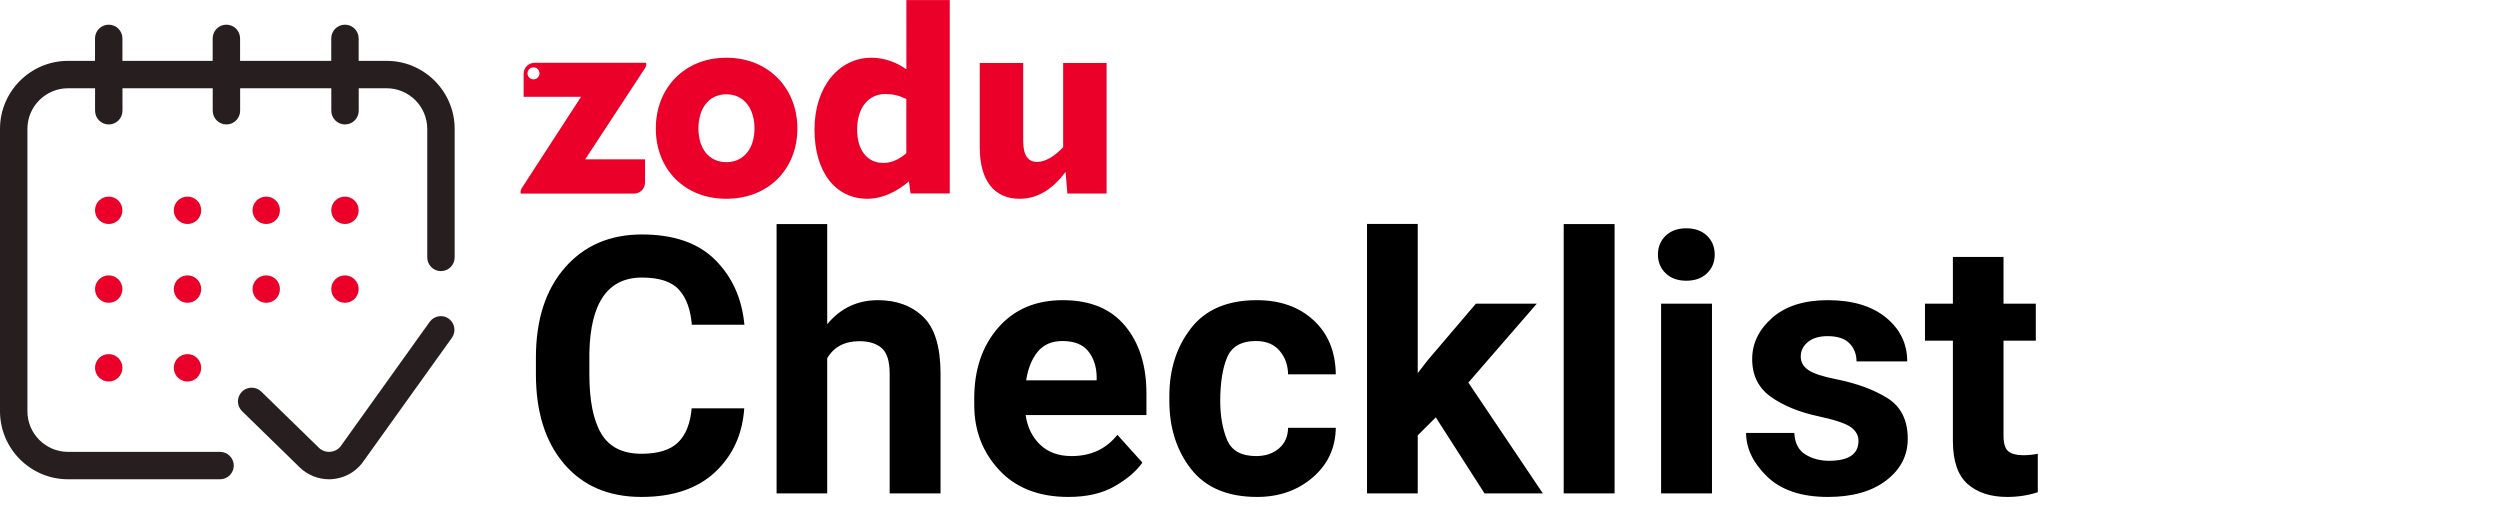
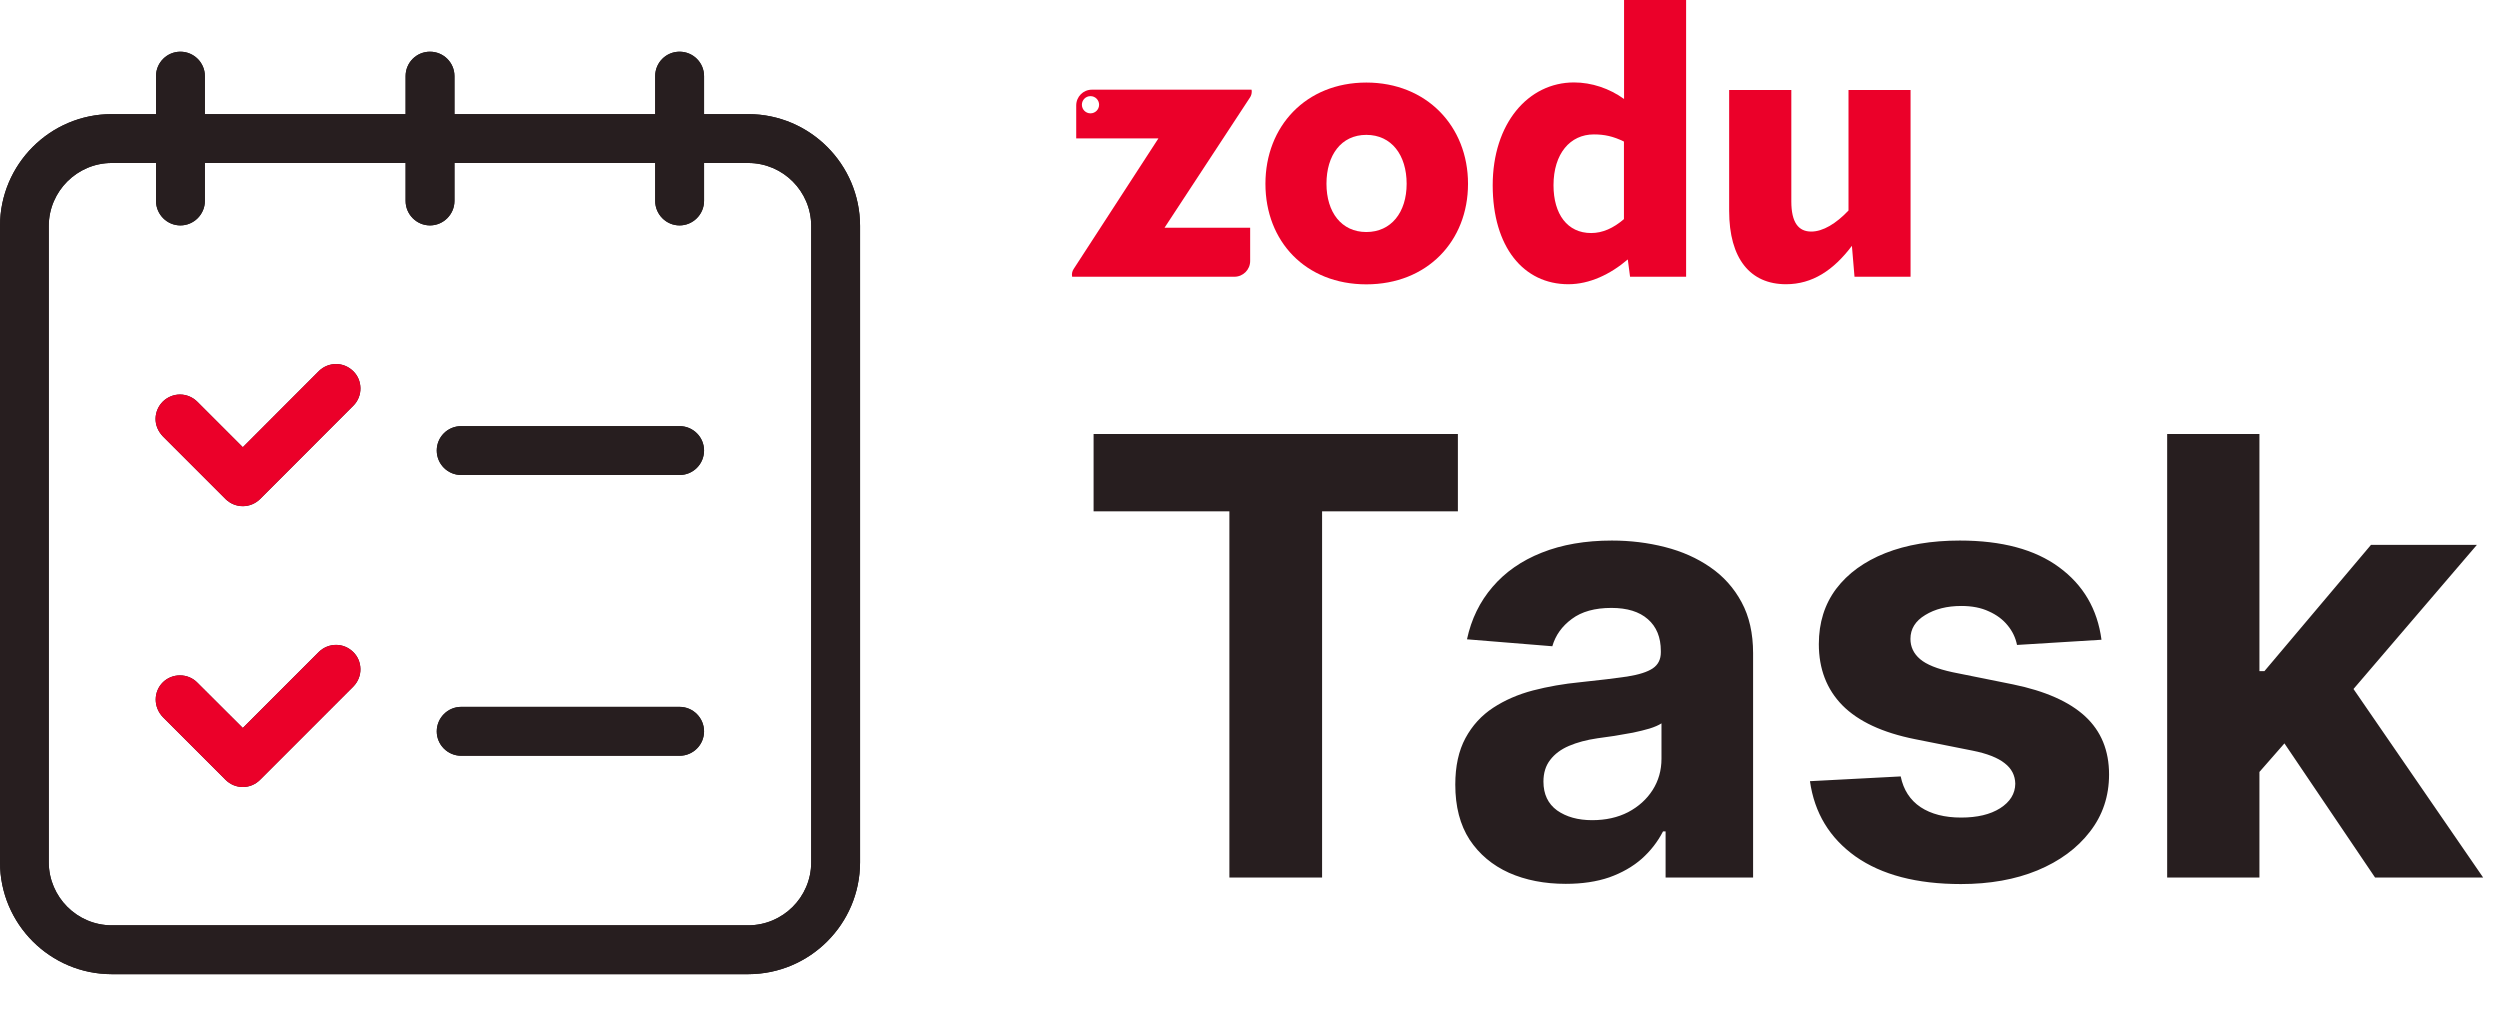
- <svg xmlns="http://www.w3.org/2000/svg" width="456" height="92" viewBox="0 0 456 92" fill="none">
-   <g transform="translate(0 4.50)">
-     <path d="M70.51 6.6H65.42V2.5C65.42 1.12 64.3 0 62.92 0C61.54 0 60.42 1.12 60.42 2.5V6.6H43.79V2.5C43.79 1.12 42.67 0 41.29 0C39.91 0 38.79 1.12 38.79 2.5V6.6H22.33V2.5C22.33 1.12 21.21 0 19.83 0C18.45 0 17.33 1.12 17.33 2.5V6.6H12.4C5.57 6.6 0 12.17 0 19.01V70.51C0 77.35 5.57 82.92 12.41 82.92H40.14C41.52 82.92 42.64 81.8 42.64 80.42C42.64 79.04 41.52 77.92 40.14 77.92H12.41C8.33 77.92 5 74.6 5 70.51V19.01C5 14.93 8.32 11.6 12.41 11.6H17.34V15.7C17.34 17.08 18.46 18.2 19.84 18.2C21.22 18.2 22.34 17.08 22.34 15.7V11.6H38.8V15.7C38.8 17.08 39.92 18.2 41.3 18.2C42.68 18.2 43.8 17.08 43.8 15.7V11.6H60.43V15.7C60.43 17.08 61.55 18.2 62.93 18.2C64.31 18.2 65.43 17.08 65.43 15.7V11.6H70.52C74.6 11.6 77.93 14.92 77.93 19.01V42.45C77.93 43.83 79.05 44.95 80.43 44.95C81.81 44.95 82.93 43.83 82.93 42.45V19.01C82.93 12.17 77.36 6.6 70.52 6.6H70.51Z" fill="#271E1F" />
-     <path d="M19.83 36.36C21.211 36.36 22.33 35.241 22.33 33.86C22.33 32.479 21.211 31.36 19.83 31.36C18.449 31.36 17.33 32.479 17.33 33.86C17.33 35.241 18.449 36.36 19.83 36.36Z" fill="#EB0029" />
-     <path d="M48.56 36.36C49.941 36.36 51.06 35.241 51.06 33.86C51.06 32.479 49.941 31.36 48.56 31.36C47.179 31.36 46.06 32.479 46.06 33.86C46.06 35.241 47.179 36.36 48.56 36.36Z" fill="#EB0029" />
-     <path d="M62.92 36.36C64.301 36.36 65.42 35.241 65.42 33.86C65.42 32.479 64.301 31.36 62.92 31.36C61.539 31.36 60.42 32.479 60.42 33.86C60.42 35.241 61.539 36.36 62.92 36.36Z" fill="#EB0029" />
-     <path d="M19.83 50.73C21.211 50.73 22.33 49.611 22.33 48.23C22.33 46.849 21.211 45.73 19.83 45.73C18.449 45.73 17.33 46.849 17.33 48.23C17.33 49.611 18.449 50.73 19.83 50.73Z" fill="#EB0029" />
-     <path d="M19.83 65.09C21.211 65.09 22.33 63.971 22.33 62.59C22.33 61.209 21.211 60.09 19.83 60.09C18.449 60.09 17.33 61.209 17.33 62.59C17.33 63.971 18.449 65.09 19.83 65.09Z" fill="#EB0029" />
-     <path d="M34.2 36.36C35.581 36.36 36.7 35.241 36.7 33.86C36.7 32.479 35.581 31.36 34.2 31.36C32.819 31.36 31.7 32.479 31.7 33.86C31.7 35.241 32.819 36.36 34.2 36.36Z" fill="#EB0029" />
-     <path d="M34.2 50.73C35.581 50.73 36.7 49.611 36.7 48.23C36.7 46.849 35.581 45.73 34.2 45.73C32.819 45.73 31.7 46.849 31.7 48.23C31.7 49.611 32.819 50.73 34.2 50.73Z" fill="#EB0029" />
-     <path d="M34.2 65.09C35.581 65.09 36.7 63.971 36.7 62.59C36.7 61.209 35.581 60.09 34.2 60.09C32.819 60.09 31.7 61.209 31.7 62.59C31.7 63.971 32.819 65.09 34.2 65.09Z" fill="#EB0029" />
-     <path d="M48.56 50.73C49.941 50.73 51.06 49.611 51.06 48.23C51.06 46.849 49.941 45.73 48.56 45.73C47.179 45.73 46.06 46.849 46.06 48.23C46.06 49.611 47.179 50.73 48.56 50.73Z" fill="#EB0029" />
-     <path d="M62.92 50.73C64.301 50.73 65.42 49.611 65.42 48.23C65.42 46.849 64.301 45.73 62.92 45.73C61.539 45.73 60.42 46.849 60.42 48.23C60.42 49.611 61.539 50.73 62.92 50.73Z" fill="#EB0029" />
-     <path d="M81.866 53.624C80.746 52.824 79.186 53.084 78.376 54.204L62.085 76.961C61.615 77.531 60.945 77.861 60.205 77.911C59.455 77.961 58.725 77.701 58.195 77.201L47.655 66.922C46.665 65.962 45.085 65.972 44.115 66.962C43.145 67.952 43.165 69.532 44.155 70.502L54.715 80.8C56.145 82.16 58.055 82.92 60.015 82.92C60.185 82.92 60.355 82.92 60.525 82.9C62.665 82.76 64.665 81.72 66.005 80.04C66.035 80 66.065 79.97 66.085 79.93L82.426 57.114C83.226 55.994 82.966 54.434 81.846 53.624H81.866Z" fill="#271E1F" />
-   </g>
-   <g transform="translate(94.9 0) scale(1.6) translate(-94.9 -5.1)">
-     <path d="M109.12 12.871C109.21 12.735 109.26 12.577 109.26 12.414C109.26 12.364 109.256 12.31 109.247 12.26H96.528C95.841 12.26 95.28 12.821 95.28 13.509V16.135H101.827L95.067 26.554C94.949 26.735 94.904 26.957 94.945 27.17H107.871C108.559 27.17 109.12 26.609 109.12 25.921V23.264H102.302L109.115 12.876L109.12 12.871ZM96.406 14.148C96.031 14.148 95.723 13.84 95.723 13.464C95.723 13.088 96.026 12.78 96.406 12.78C96.786 12.78 97.089 13.088 97.089 13.464C97.089 13.84 96.786 14.148 96.406 14.148Z" fill="#EB0029" />
-     <path d="M110.35 19.749C110.35 15.16 113.59 11.68 118.391 11.68C123.192 11.68 126.49 15.16 126.49 19.749C126.49 24.338 123.219 27.76 118.391 27.76C113.563 27.76 110.35 24.338 110.35 19.749ZM121.599 19.749C121.599 17.468 120.4 15.848 118.391 15.848C116.382 15.848 115.21 17.468 115.21 19.749C115.21 22.03 116.409 23.587 118.391 23.587C120.373 23.587 121.599 22.026 121.599 19.749Z" fill="#EB0029" />
-     <path d="M138.909 5.11H143.86V27.158H139.388L139.207 25.778C137.795 26.977 136.148 27.76 134.469 27.76C130.898 27.76 128.44 24.791 128.44 19.872C128.44 14.953 131.26 11.681 134.921 11.681C136.333 11.681 137.741 12.161 138.913 13.002V5.11H138.909ZM136.297 23.678C137.198 23.678 138.067 23.289 138.909 22.569V16.387C138.04 15.967 137.347 15.817 136.51 15.817C134.618 15.817 133.301 17.347 133.301 19.868C133.301 22.176 134.41 23.678 136.302 23.678H136.297Z" fill="#EB0029" />
-     <path d="M156.789 12.28H161.74V27.163H157.269L157.061 24.7C155.59 26.651 153.911 27.76 151.811 27.76C148.959 27.76 147.28 25.719 147.28 21.907V12.28H152.232V21.161C152.232 22.84 152.802 23.56 153.82 23.56C154.748 23.56 155.802 22.93 156.789 21.88V12.28Z" fill="#EB0029" />
-   </g>
-   <g transform="translate(0 13.52)">
-     <text x="95" y="76.48" font-family="'Segoe UI', Roboto, Arial, sans-serif" font-size="65.5" font-weight="700" fill="black" letter-spacing="0.4">Checklist</text>
-   </g>
+ <svg xmlns="http://www.w3.org/2000/svg" width="236" height="97" viewBox="0 0 236 97" fill="none">
+   <path d="M70.651 10.772H66.463V7.181C66.463 5.913 65.429 4.88 64.151 4.88C62.872 4.88 61.849 5.913 61.849 7.181V10.772H42.902V7.181C42.902 5.913 41.868 4.88 40.59 4.88C39.311 4.88 38.288 5.913 38.288 7.181V10.772H19.341V7.181C19.341 5.913 18.297 4.88 17.029 4.88C15.761 4.88 14.727 5.913 14.727 7.181V10.772H10.528C4.731 10.783 0.011 15.504 0 21.311V81.423C0.011 87.231 4.731 91.952 10.528 91.962H70.651C76.448 91.952 81.179 87.231 81.19 81.423V21.311C81.179 15.504 76.448 10.783 70.651 10.772ZM76.576 81.434C76.565 84.684 73.912 87.338 70.651 87.348H10.528C7.278 87.338 4.625 84.684 4.604 81.423V21.301C4.625 18.051 7.278 15.397 10.528 15.387H14.727V18.967C14.727 20.235 15.761 21.279 17.029 21.279C18.297 21.279 19.341 20.235 19.341 18.967V15.387H38.288V18.967C38.288 20.235 39.322 21.279 40.59 21.279C41.858 21.279 42.902 20.235 42.902 18.967V15.387H61.849V18.967C61.849 20.235 62.883 21.279 64.151 21.279C65.419 21.279 66.463 20.235 66.463 18.967V15.387H70.651C73.912 15.397 76.565 18.051 76.576 21.311V81.434Z" fill="#271E1F" />
+   <path d="M70.651 10.772H66.463V7.181C66.463 5.913 65.429 4.88 64.151 4.88C62.872 4.88 61.849 5.913 61.849 7.181V10.772H42.902V7.181C42.902 5.913 41.868 4.88 40.59 4.88C39.311 4.88 38.288 5.913 38.288 7.181V10.772H19.341V7.181C19.341 5.913 18.297 4.88 17.029 4.88C15.761 4.88 14.727 5.913 14.727 7.181V10.772H10.528C4.731 10.783 0.011 15.504 0 21.311V81.423C0.011 87.231 4.731 91.952 10.528 91.962H70.651C76.448 91.952 81.179 87.231 81.19 81.423V21.311C81.179 15.504 76.448 10.783 70.651 10.772ZM76.576 81.434C76.565 84.684 73.912 87.338 70.651 87.348H10.528C7.278 87.338 4.625 84.684 4.604 81.423V21.301C4.625 18.051 7.278 15.397 10.528 15.387H14.727V18.967C14.727 20.235 15.761 21.279 17.029 21.279C18.297 21.279 19.341 20.235 19.341 18.967V15.387H38.288V18.967C38.288 20.235 39.322 21.279 40.59 21.279C41.858 21.279 42.902 20.235 42.902 18.967V15.387H61.849V18.967C61.849 20.235 62.883 21.279 64.151 21.279C65.419 21.279 66.463 20.235 66.463 18.967V15.387H70.651C73.912 15.397 76.565 18.051 76.576 21.311V81.434Z" fill="#271E1F" />
+   <path d="M34.026 36.635C34.036 37.253 33.802 37.839 33.376 38.276L24.552 47.11C24.115 47.536 23.54 47.782 22.922 47.782C22.304 47.782 21.728 47.536 21.291 47.11L15.398 41.217C14.908 40.706 14.674 40.12 14.684 39.512C14.695 38.894 14.951 38.319 15.388 37.892C15.825 37.477 16.389 37.242 16.997 37.242C17.604 37.242 18.212 37.498 18.649 37.946L22.922 42.219L30.125 35.005C30.552 34.6 31.116 34.365 31.724 34.365C32.331 34.365 32.885 34.6 33.322 35.015C33.77 35.441 34.015 36.017 34.026 36.635Z" fill="#271E1F" />
+   <path d="M34.026 36.635C34.036 37.253 33.802 37.839 33.376 38.276L24.552 47.11C24.115 47.536 23.54 47.782 22.922 47.782C22.304 47.782 21.728 47.536 21.291 47.11L15.398 41.217C14.908 40.706 14.674 40.12 14.684 39.512C14.695 38.894 14.951 38.319 15.388 37.892C15.825 37.477 16.389 37.242 16.997 37.242C17.604 37.242 18.212 37.498 18.649 37.946L22.922 42.219L30.125 35.005C30.552 34.6 31.116 34.365 31.724 34.365C32.331 34.365 32.885 34.6 33.322 35.015C33.77 35.441 34.015 36.017 34.026 36.635Z" fill="#EB0029" />
+   <path d="M66.463 42.528C66.463 43.807 65.429 44.84 64.151 44.84H43.541C42.263 44.84 41.229 43.807 41.229 42.528C41.229 41.249 42.263 40.226 43.541 40.226H64.151C65.429 40.226 66.463 41.26 66.463 42.528Z" fill="#271E1F" />
+   <path d="M66.463 42.528C66.463 43.807 65.429 44.84 64.151 44.84H43.541C42.263 44.84 41.229 43.807 41.229 42.528C41.229 41.249 42.263 40.226 43.541 40.226H64.151C65.429 40.226 66.463 41.26 66.463 42.528Z" fill="#271E1F" />
+   <path d="M34.025 63.148C34.036 63.755 33.802 64.341 33.375 64.789L24.552 73.612C24.115 74.049 23.54 74.294 22.922 74.294C22.303 74.294 21.728 74.049 21.291 73.612L15.398 67.719C14.45 66.75 14.482 65.279 15.388 64.395C15.825 63.979 16.389 63.755 16.997 63.755C17.604 63.755 18.212 64.001 18.648 64.459L22.922 68.721L30.125 61.517C30.552 61.113 31.116 60.878 31.724 60.878C32.331 60.878 32.885 61.113 33.322 61.528C33.77 61.955 34.015 62.53 34.025 63.148Z" fill="#271E1F" />
+   <path d="M34.025 63.148C34.036 63.755 33.802 64.341 33.375 64.789L24.552 73.612C24.115 74.049 23.54 74.294 22.922 74.294C22.303 74.294 21.728 74.049 21.291 73.612L15.398 67.719C14.45 66.75 14.482 65.279 15.388 64.395C15.825 63.979 16.389 63.755 16.997 63.755C17.604 63.755 18.212 64.001 18.648 64.459L22.922 68.721L30.125 61.517C30.552 61.113 31.116 60.878 31.724 60.878C32.331 60.878 32.885 61.113 33.322 61.528C33.77 61.955 34.015 62.53 34.025 63.148Z" fill="#EB0029" />
+   <path d="M66.463 69.041C66.463 70.309 65.429 71.343 64.151 71.343H43.541C42.263 71.343 41.229 70.309 41.229 69.041C41.229 67.773 42.263 66.728 43.541 66.728H64.151C65.429 66.728 66.463 67.773 66.463 69.041Z" fill="#271E1F" />
+   <path d="M66.463 69.041C66.463 70.309 65.429 71.343 64.151 71.343H43.541C42.263 71.343 41.229 70.309 41.229 69.041C41.229 67.773 42.263 66.728 43.541 66.728H64.151C65.429 66.728 66.463 67.773 66.463 69.041Z" fill="#271E1F" />
+   <path d="M118.004 9.193C118.111 9.033 118.164 8.84 118.164 8.648C118.164 8.584 118.164 8.53 118.143 8.466H103.07C102.258 8.466 101.595 9.129 101.595 9.952V13.063H109.356L101.349 25.399C101.21 25.612 101.157 25.869 101.21 26.125H116.529C117.341 26.125 118.015 25.463 118.015 24.64V21.497H109.933L118.004 9.193ZM102.942 10.7C102.493 10.7 102.13 10.337 102.13 9.888C102.13 9.439 102.493 9.075 102.942 9.075C103.391 9.075 103.755 9.439 103.755 9.888C103.755 10.337 103.391 10.7 102.942 10.7Z" fill="#EB0029" />
+   <path d="M119.457 17.349C119.457 11.908 123.295 7.793 128.982 7.793C134.669 7.793 138.581 11.919 138.581 17.349C138.581 22.78 134.711 26.842 128.982 26.842C123.252 26.842 119.457 22.791 119.457 17.349ZM132.787 17.349C132.787 14.645 131.366 12.732 128.982 12.732C126.598 12.732 125.219 14.656 125.219 17.349C125.219 20.043 126.641 21.903 128.982 21.903C131.323 21.903 132.787 20.054 132.787 17.349Z" fill="#EB0029" />
+   <path d="M153.3 0H159.169V26.126H153.878L153.664 24.49C151.996 25.912 150.04 26.831 148.052 26.831C143.819 26.831 140.911 23.314 140.911 17.488C140.911 11.662 144.257 7.782 148.586 7.782C150.254 7.782 151.932 8.349 153.311 9.343V0H153.3ZM150.211 21.999C151.28 21.999 152.306 21.54 153.3 20.685V13.362C152.274 12.86 151.451 12.689 150.457 12.689C148.223 12.689 146.651 14.506 146.651 17.488C146.651 20.225 147.966 21.999 150.2 21.999H150.211Z" fill="#EB0029" />
+   <path d="M174.488 8.498H180.357V26.126H175.065L174.82 23.207C173.077 25.516 171.089 26.831 168.598 26.831C165.22 26.831 163.232 24.415 163.232 19.904V8.498H169.101V19.017C169.101 21.005 169.774 21.86 170.982 21.86C172.083 21.86 173.323 21.112 174.499 19.872V8.498H174.488Z" fill="#EB0029" />
+   <path d="M103.235 48.268V40.969H137.625V48.268H124.805V82.842H116.054V48.268H103.235ZM147.807 83.435C145.803 83.435 144.017 83.087 142.45 82.392C140.882 81.683 139.642 80.641 138.729 79.264C137.829 77.874 137.379 76.142 137.379 74.071C137.379 72.326 137.7 70.861 138.34 69.675C138.981 68.489 139.853 67.535 140.957 66.812C142.061 66.09 143.315 65.545 144.719 65.177C146.137 64.809 147.623 64.55 149.177 64.4C151.003 64.209 152.475 64.032 153.593 63.868C154.711 63.691 155.522 63.432 156.026 63.091C156.53 62.75 156.783 62.246 156.783 61.578V61.456C156.783 60.161 156.374 59.159 155.556 58.45C154.752 57.741 153.607 57.387 152.121 57.387C150.553 57.387 149.306 57.734 148.379 58.429C147.452 59.111 146.839 59.97 146.539 61.006L138.483 60.351C138.892 58.443 139.697 56.794 140.896 55.404C142.096 53.999 143.643 52.923 145.537 52.173C147.446 51.41 149.654 51.028 152.162 51.028C153.906 51.028 155.576 51.233 157.171 51.641C158.779 52.05 160.204 52.684 161.444 53.543C162.698 54.402 163.686 55.506 164.409 56.855C165.131 58.191 165.492 59.792 165.492 61.66V82.842H157.232V78.487H156.987C156.483 79.468 155.808 80.334 154.963 81.084C154.118 81.82 153.102 82.399 151.916 82.822C150.731 83.23 149.361 83.435 147.807 83.435ZM150.301 77.424C151.582 77.424 152.714 77.172 153.695 76.667C154.677 76.149 155.447 75.454 156.006 74.582C156.564 73.709 156.844 72.721 156.844 71.617V68.284C156.571 68.462 156.196 68.625 155.719 68.775C155.256 68.911 154.731 69.041 154.145 69.164C153.559 69.273 152.973 69.375 152.387 69.47C151.801 69.552 151.269 69.627 150.792 69.695C149.77 69.845 148.877 70.084 148.113 70.411C147.35 70.738 146.757 71.181 146.335 71.74C145.912 72.285 145.701 72.966 145.701 73.784C145.701 74.97 146.13 75.877 146.989 76.504C147.861 77.117 148.965 77.424 150.301 77.424ZM198.38 60.392L190.406 60.883C190.27 60.202 189.976 59.588 189.527 59.043C189.077 58.484 188.484 58.041 187.748 57.714C187.025 57.373 186.16 57.203 185.151 57.203C183.802 57.203 182.664 57.489 181.737 58.061C180.81 58.62 180.346 59.37 180.346 60.31C180.346 61.06 180.646 61.694 181.246 62.212C181.846 62.73 182.875 63.146 184.333 63.459L190.017 64.604C193.071 65.231 195.347 66.24 196.846 67.63C198.346 69.02 199.095 70.847 199.095 73.11C199.095 75.168 198.489 76.974 197.276 78.528C196.076 80.082 194.427 81.295 192.328 82.167C190.242 83.026 187.836 83.455 185.11 83.455C180.953 83.455 177.641 82.59 175.174 80.859C172.72 79.114 171.282 76.742 170.86 73.743L179.426 73.294C179.685 74.561 180.312 75.529 181.307 76.197C182.302 76.851 183.577 77.178 185.131 77.178C186.657 77.178 187.884 76.885 188.811 76.299C189.752 75.7 190.229 74.929 190.242 73.989C190.229 73.198 189.895 72.551 189.24 72.046C188.586 71.528 187.577 71.133 186.214 70.861L180.776 69.777C177.709 69.164 175.426 68.1 173.926 66.587C172.441 65.074 171.698 63.146 171.698 60.801C171.698 58.784 172.243 57.046 173.333 55.587C174.438 54.129 175.985 53.005 177.975 52.214C179.978 51.423 182.323 51.028 185.008 51.028C188.975 51.028 192.096 51.866 194.372 53.543C196.662 55.219 197.998 57.503 198.38 60.392ZM212.472 73.805L212.493 63.357H213.76L223.82 51.437H233.818L220.303 67.221H218.238L212.472 73.805ZM204.58 82.842V40.969H213.29V82.842H204.58ZM224.208 82.842L214.967 69.164L220.773 63.009L234.411 82.842H224.208Z" fill="#271E1F" />
</svg>
